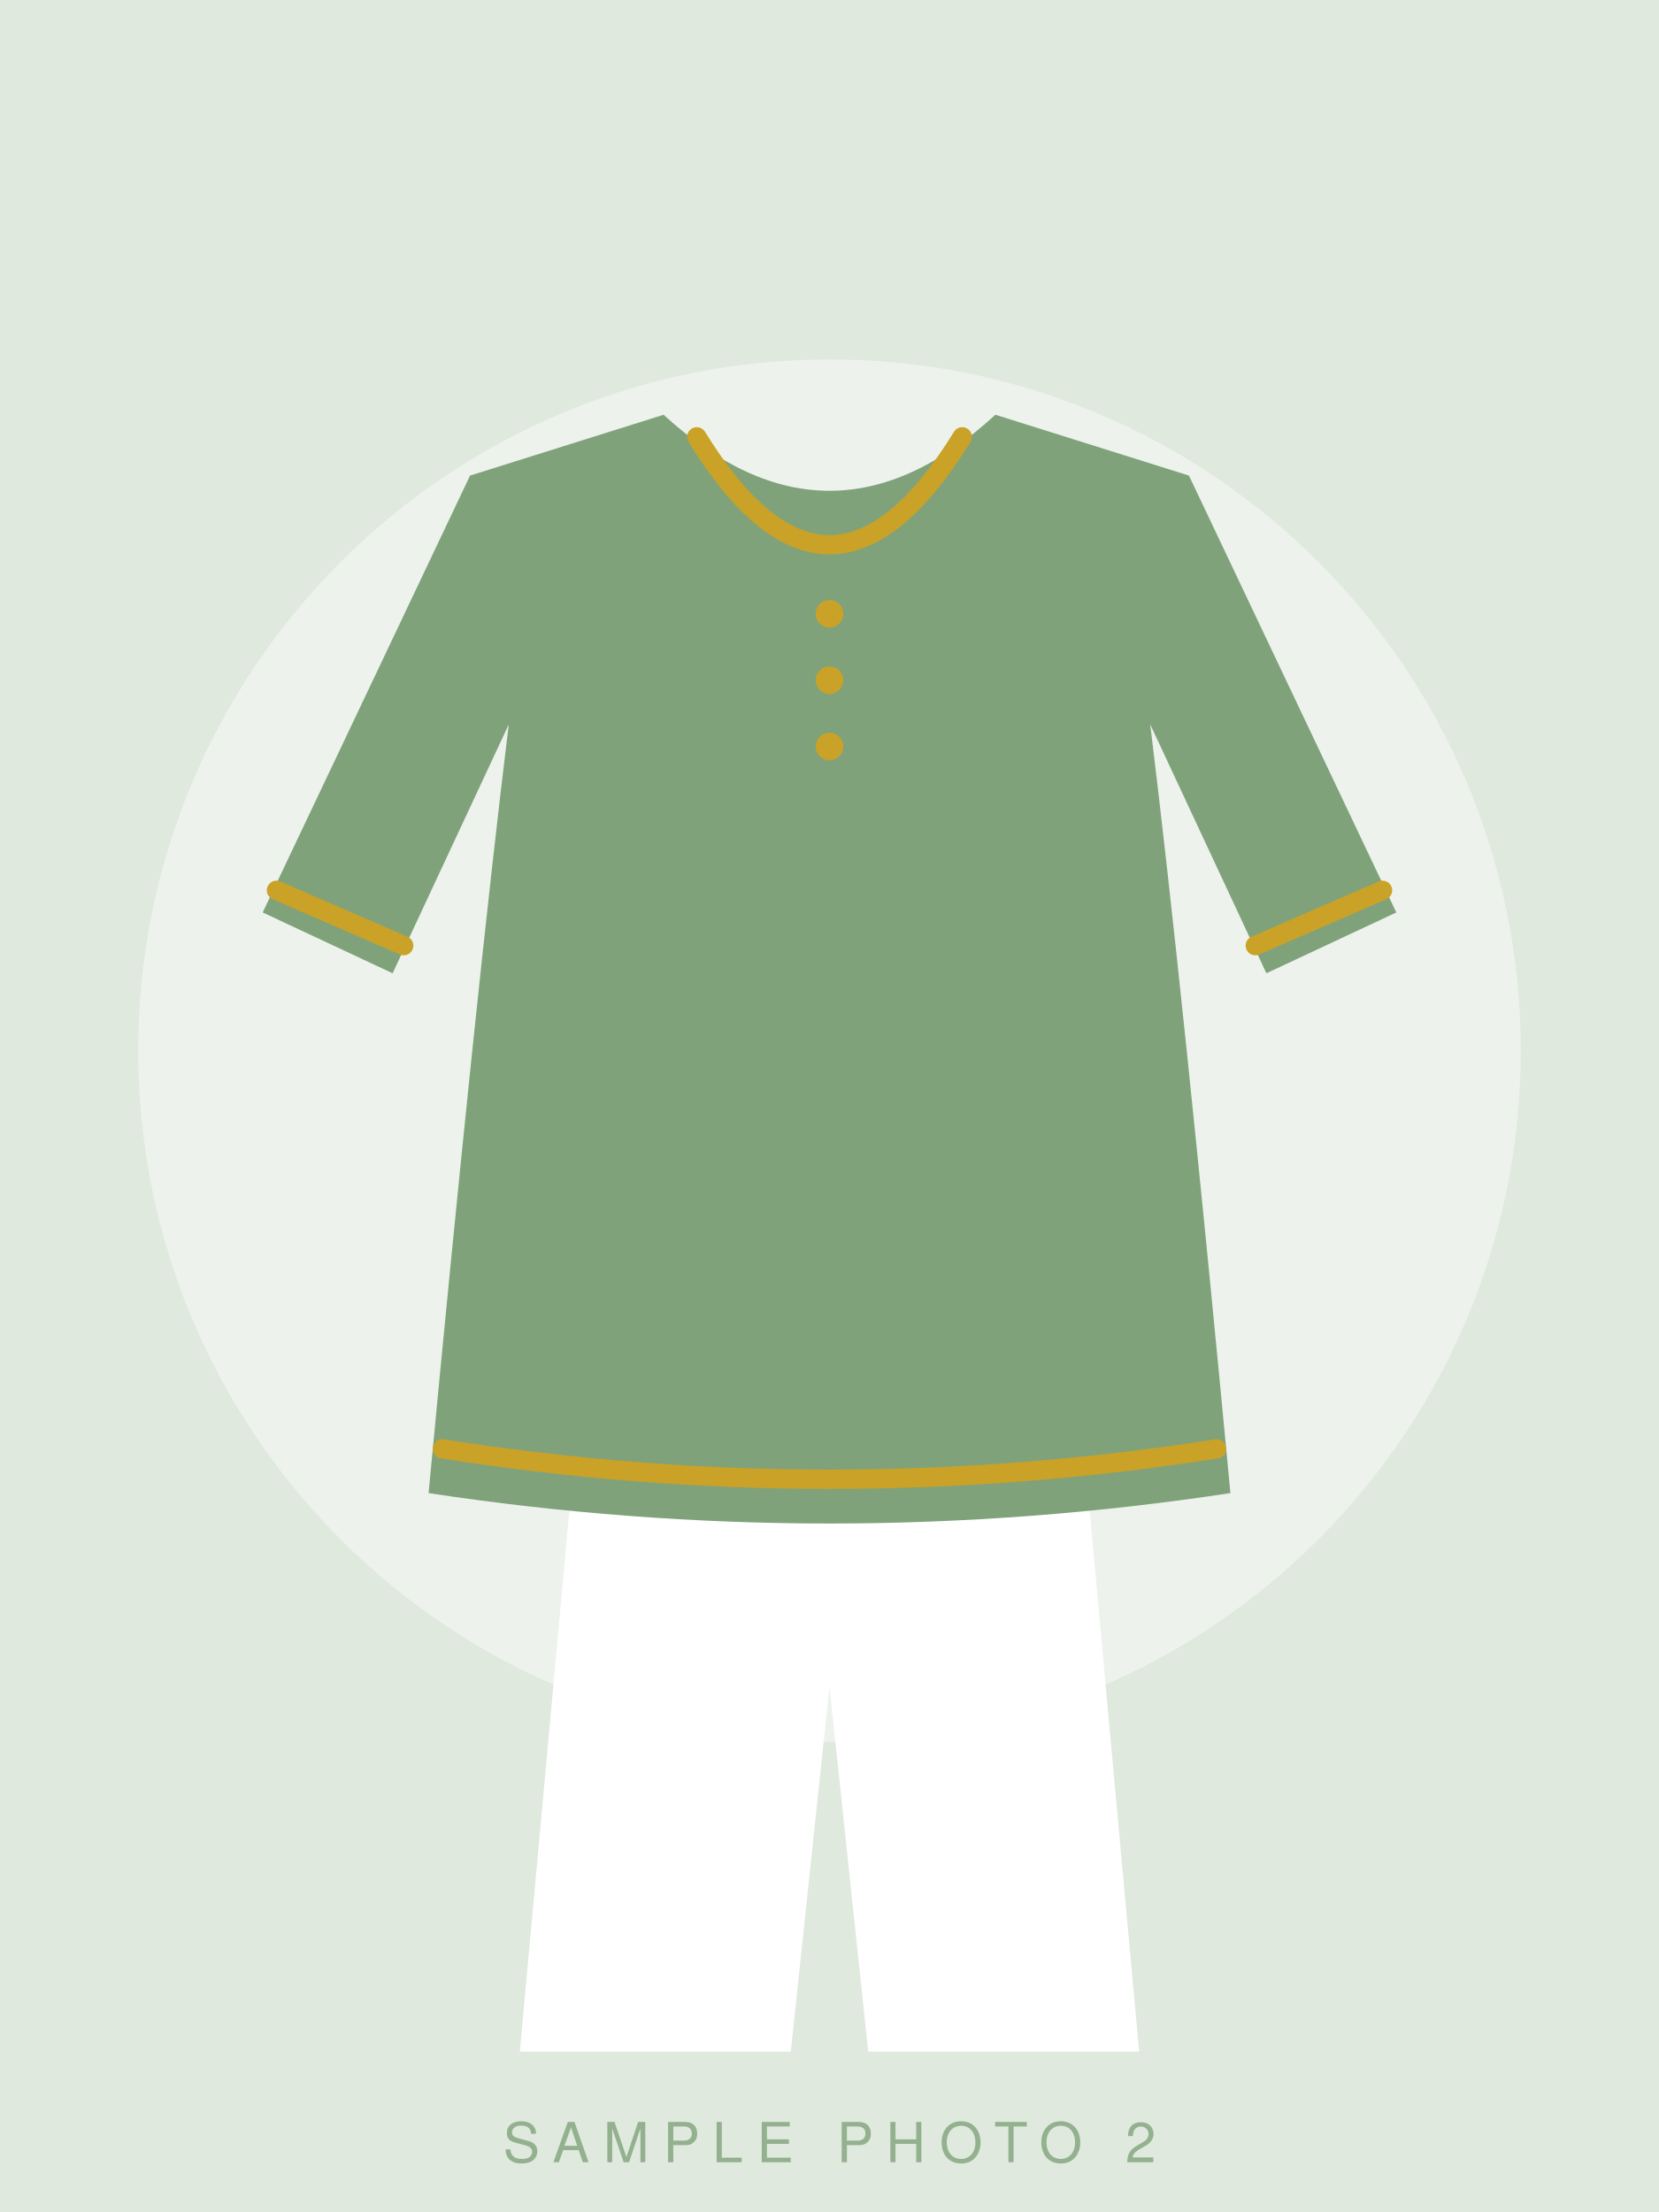
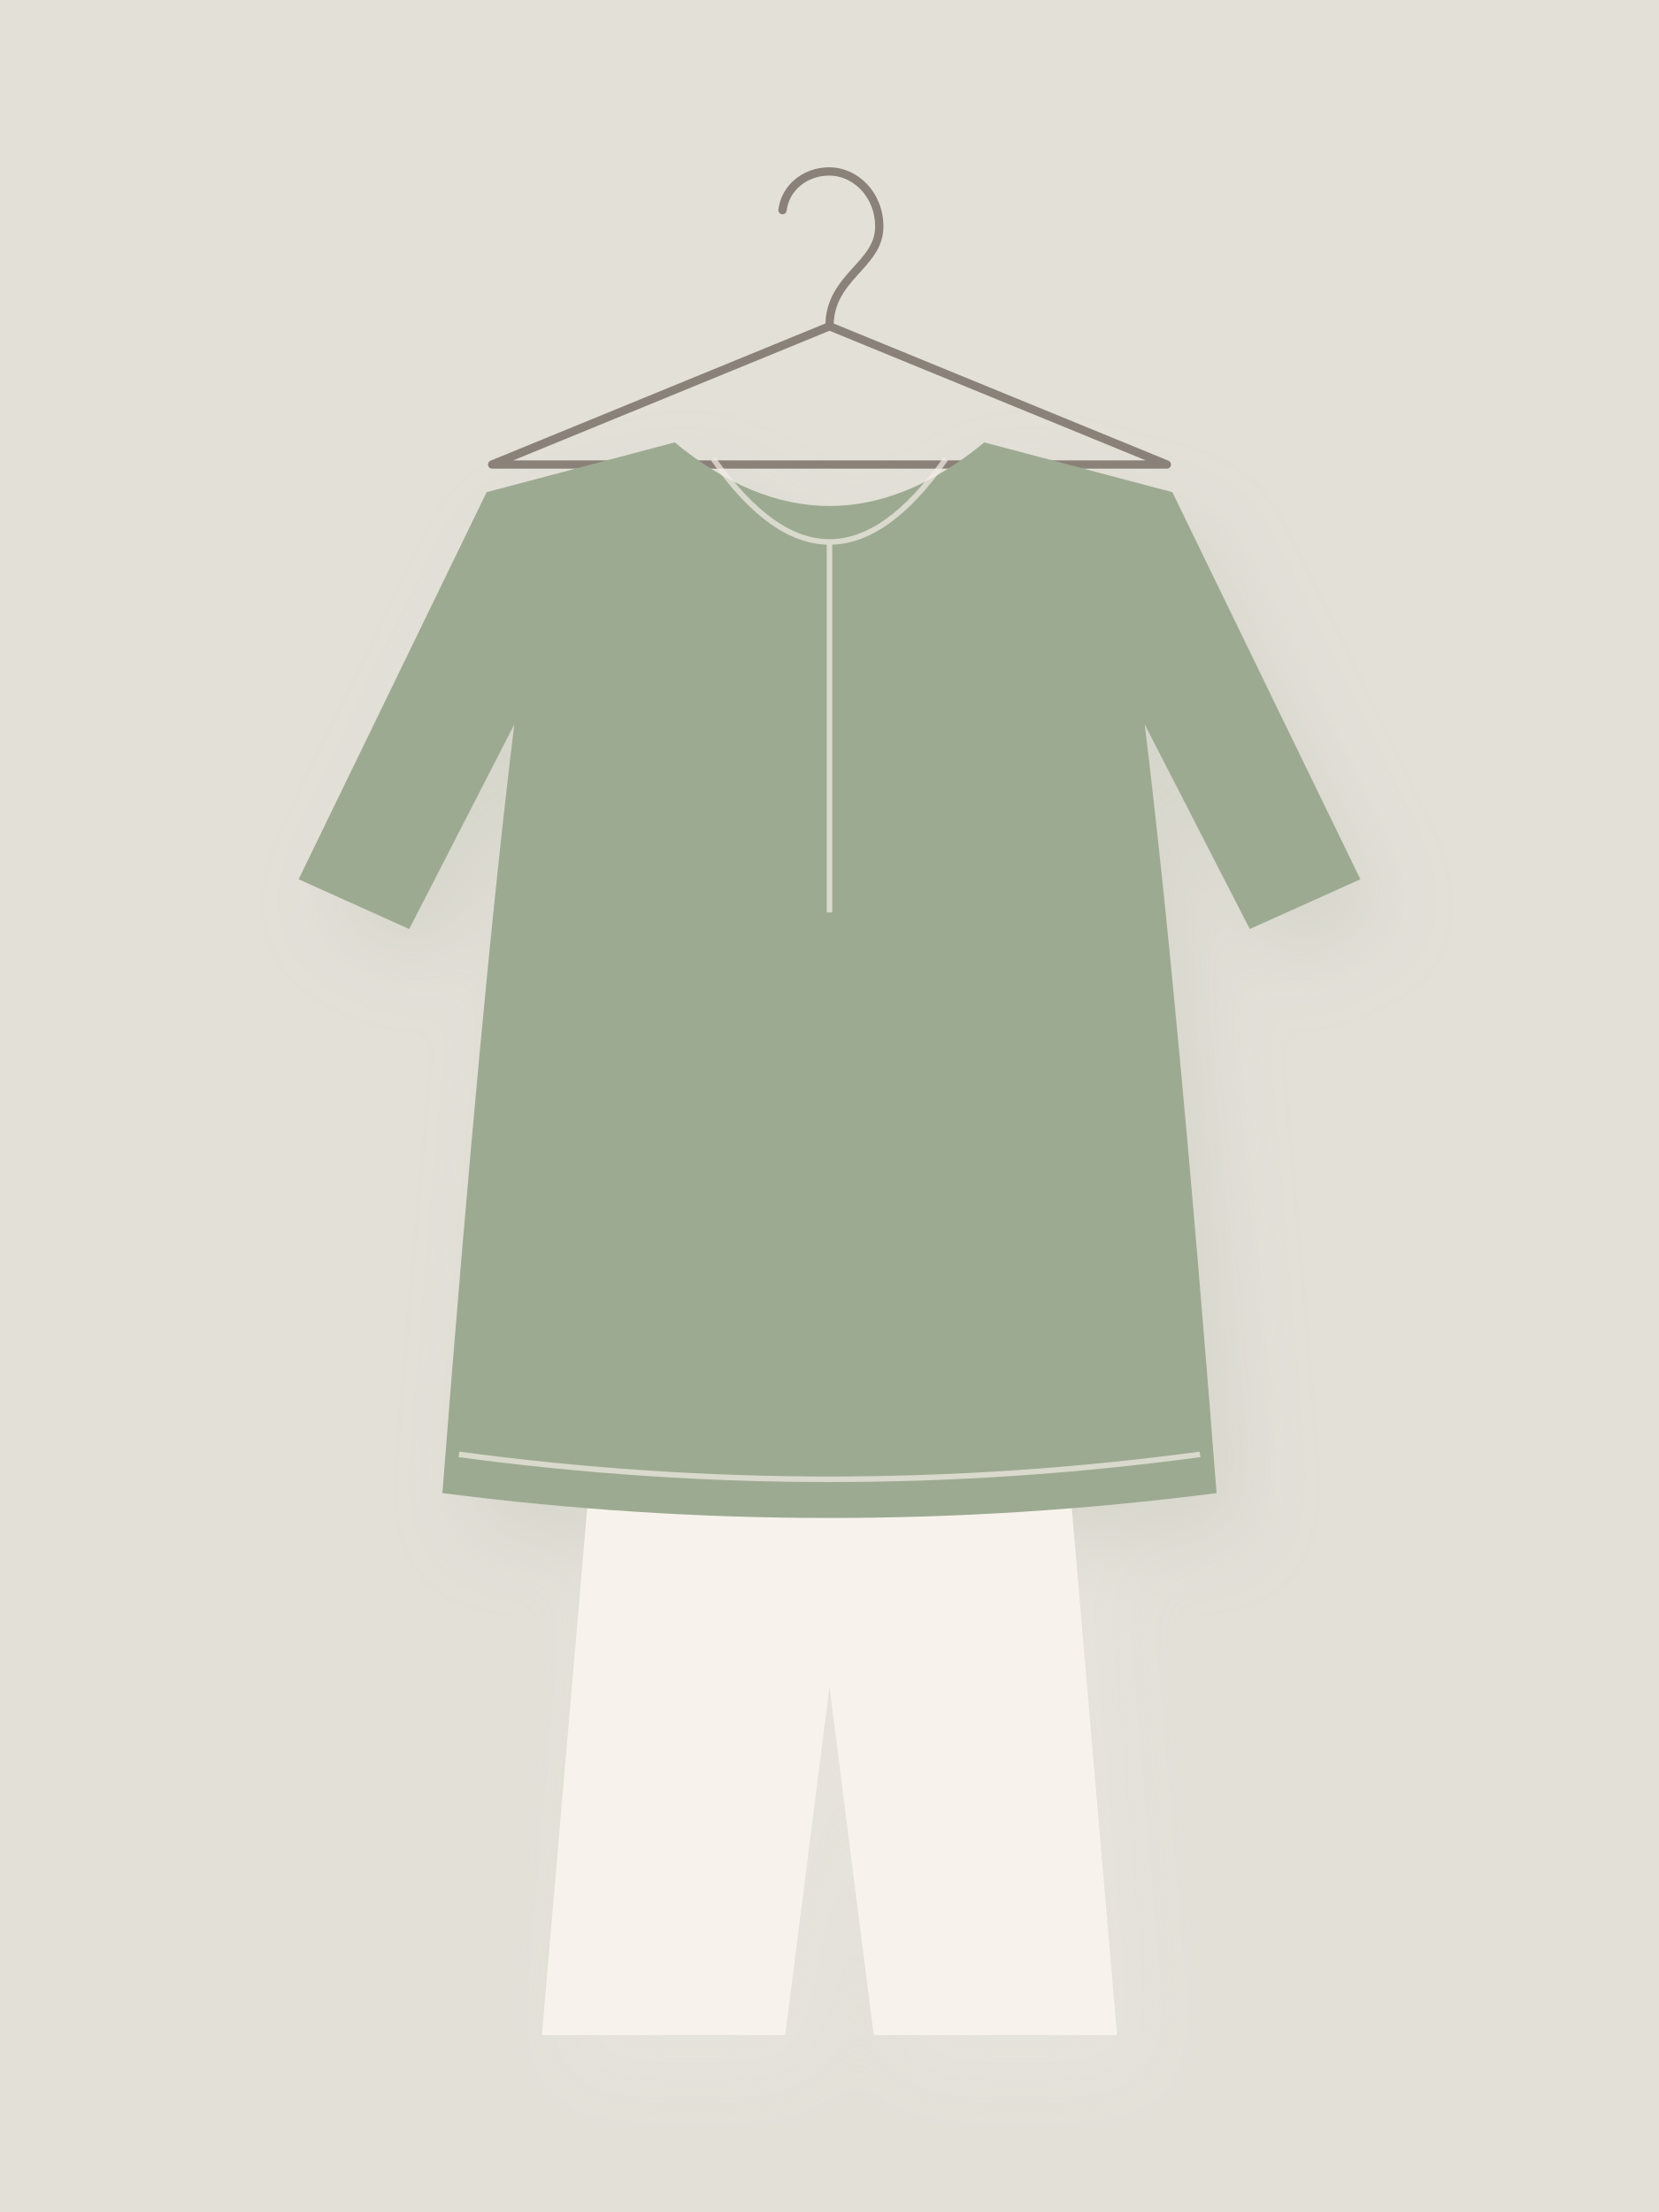
- <svg xmlns="http://www.w3.org/2000/svg" viewBox="0 0 600 800">
-   <rect width="600" height="800" fill="#DFE9DD" />
-   <circle cx="300" cy="380" r="250" fill="#ffffff" opacity="0.45" />
-   <path d="M212,480 L388,480 L412,742 L314,742 L300,610 L286,742 L188,742 Z" fill="#FFFFFF" />
-   <path d="M240,150 Q300,205 360,150 L430,172 L505,330 L458,352 L416,262 Q428,360 445,540 Q300,562 155,540 Q172,360 184,262 L142,352 L95,330 L170,172 Z" fill="#7FA27B" />
-   <path d="M252,158 Q300,236 348,158" fill="none" stroke="#C9A227" stroke-width="7" stroke-linecap="round" />
-   <path d="M160,524 Q300,546 440,524" fill="none" stroke="#C9A227" stroke-width="7" stroke-linecap="round" />
-   <path d="M100,322 L146,342" stroke="#C9A227" stroke-width="7" stroke-linecap="round" />
-   <path d="M500,322 L454,342" stroke="#C9A227" stroke-width="7" stroke-linecap="round" />
-   <circle cx="300" cy="222" r="5" fill="#C9A227" />
-   <circle cx="300" cy="246" r="5" fill="#C9A227" />
-   <circle cx="300" cy="270" r="5" fill="#C9A227" />
-   <text x="300" y="782" text-anchor="middle" font-family="Helvetica, Arial, sans-serif" font-size="20" letter-spacing="5" fill="#7FA27B" opacity="0.8">SAMPLE PHOTO 2</text>
+ <svg xmlns="http://www.w3.org/2000/svg" viewBox="0 0 600 800" preserveAspectRatio="xMidYMid slice">
+   <defs>
+     <filter id="s" x="-20%" y="-20%" width="140%" height="140%">
+       <feGaussianBlur stdDeviation="14" />
+     </filter>
+   </defs>
+   <rect width="600" height="800" fill="#E3E0D8" />
+   <g transform="translate(0,0)">
+     <g transform="translate(10,14)" opacity="0.18" filter="url(#s)" fill="#3b2f28">
+       <path d="M218,480 L382,480 L404,736 L316,736 L300,610 L284,736 L196,736 Z" fill="#F7F3EC" />
+       <path d="M244,160 Q300,206 356,160 L424,178 L492,318 L452,336 L414,262 Q426,360 440,540 Q300,558 160,540 Q174,360 186,262 L148,336 L108,318 L176,178 Z" fill="#9DAA92" />
+       <g fill="none" stroke="#F4EDE6" stroke-width="2" opacity="0.7">
+         <path d="M258,166 Q300,226 342,166" />
+         <path d="M300,196 L300,330" />
+         <path d="M166,526 Q300,544 434,526" />
+       </g>
+     </g>
+     <g fill="none" stroke="#8A8178" stroke-width="3" stroke-linecap="round" stroke-linejoin="round">
+       <path d="M300,118 C300,100 318,96 318,82 C318,70 309,62 300,62 C291,62 284,68 283,76" />
+       <path d="M300,118 L178,168 L422,168 Z" />
+     </g>
+     <path d="M218,480 L382,480 L404,736 L316,736 L300,610 L284,736 L196,736 Z" fill="#F7F3EC" />
+     <path d="M244,160 Q300,206 356,160 L424,178 L492,318 L452,336 L414,262 Q426,360 440,540 Q300,558 160,540 Q174,360 186,262 L148,336 L108,318 L176,178 Z" fill="#9DAA92" />
+     <g fill="none" stroke="#F4EDE6" stroke-width="2" opacity="0.7">
+       <path d="M258,166 Q300,226 342,166" />
+       <path d="M300,196 L300,330" />
+       <path d="M166,526 Q300,544 434,526" />
+     </g>
+   </g>
</svg>
